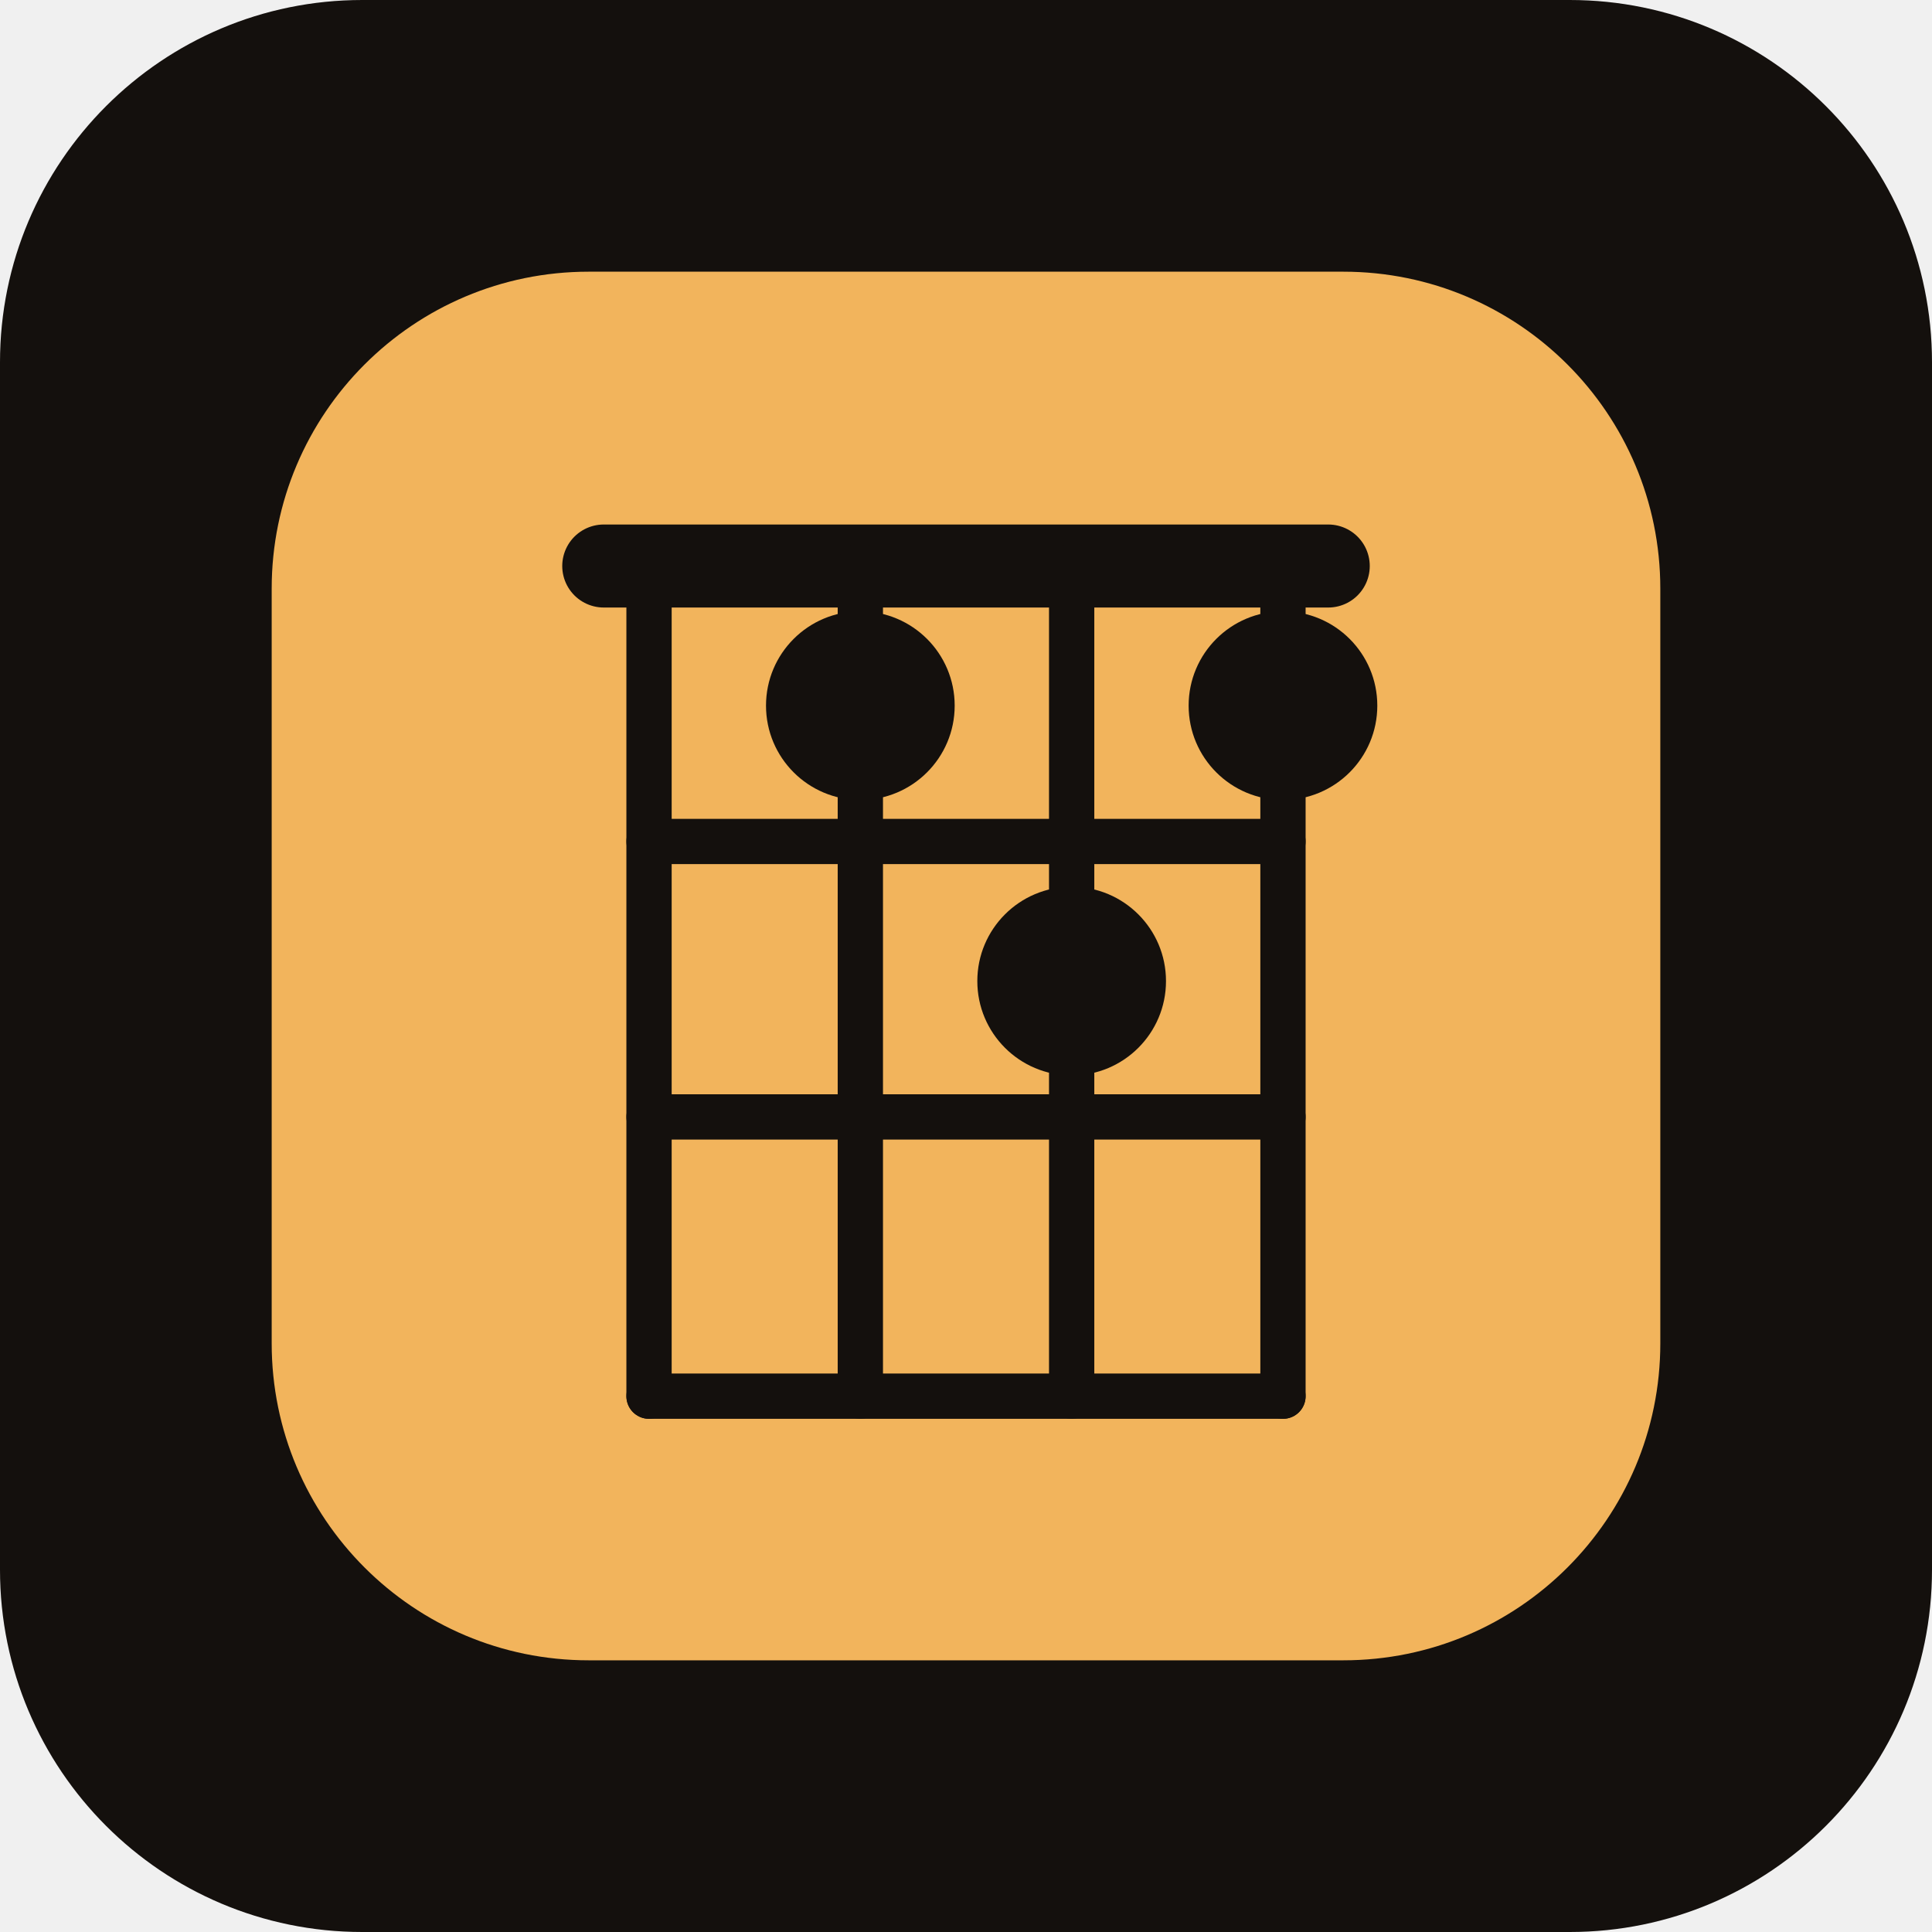
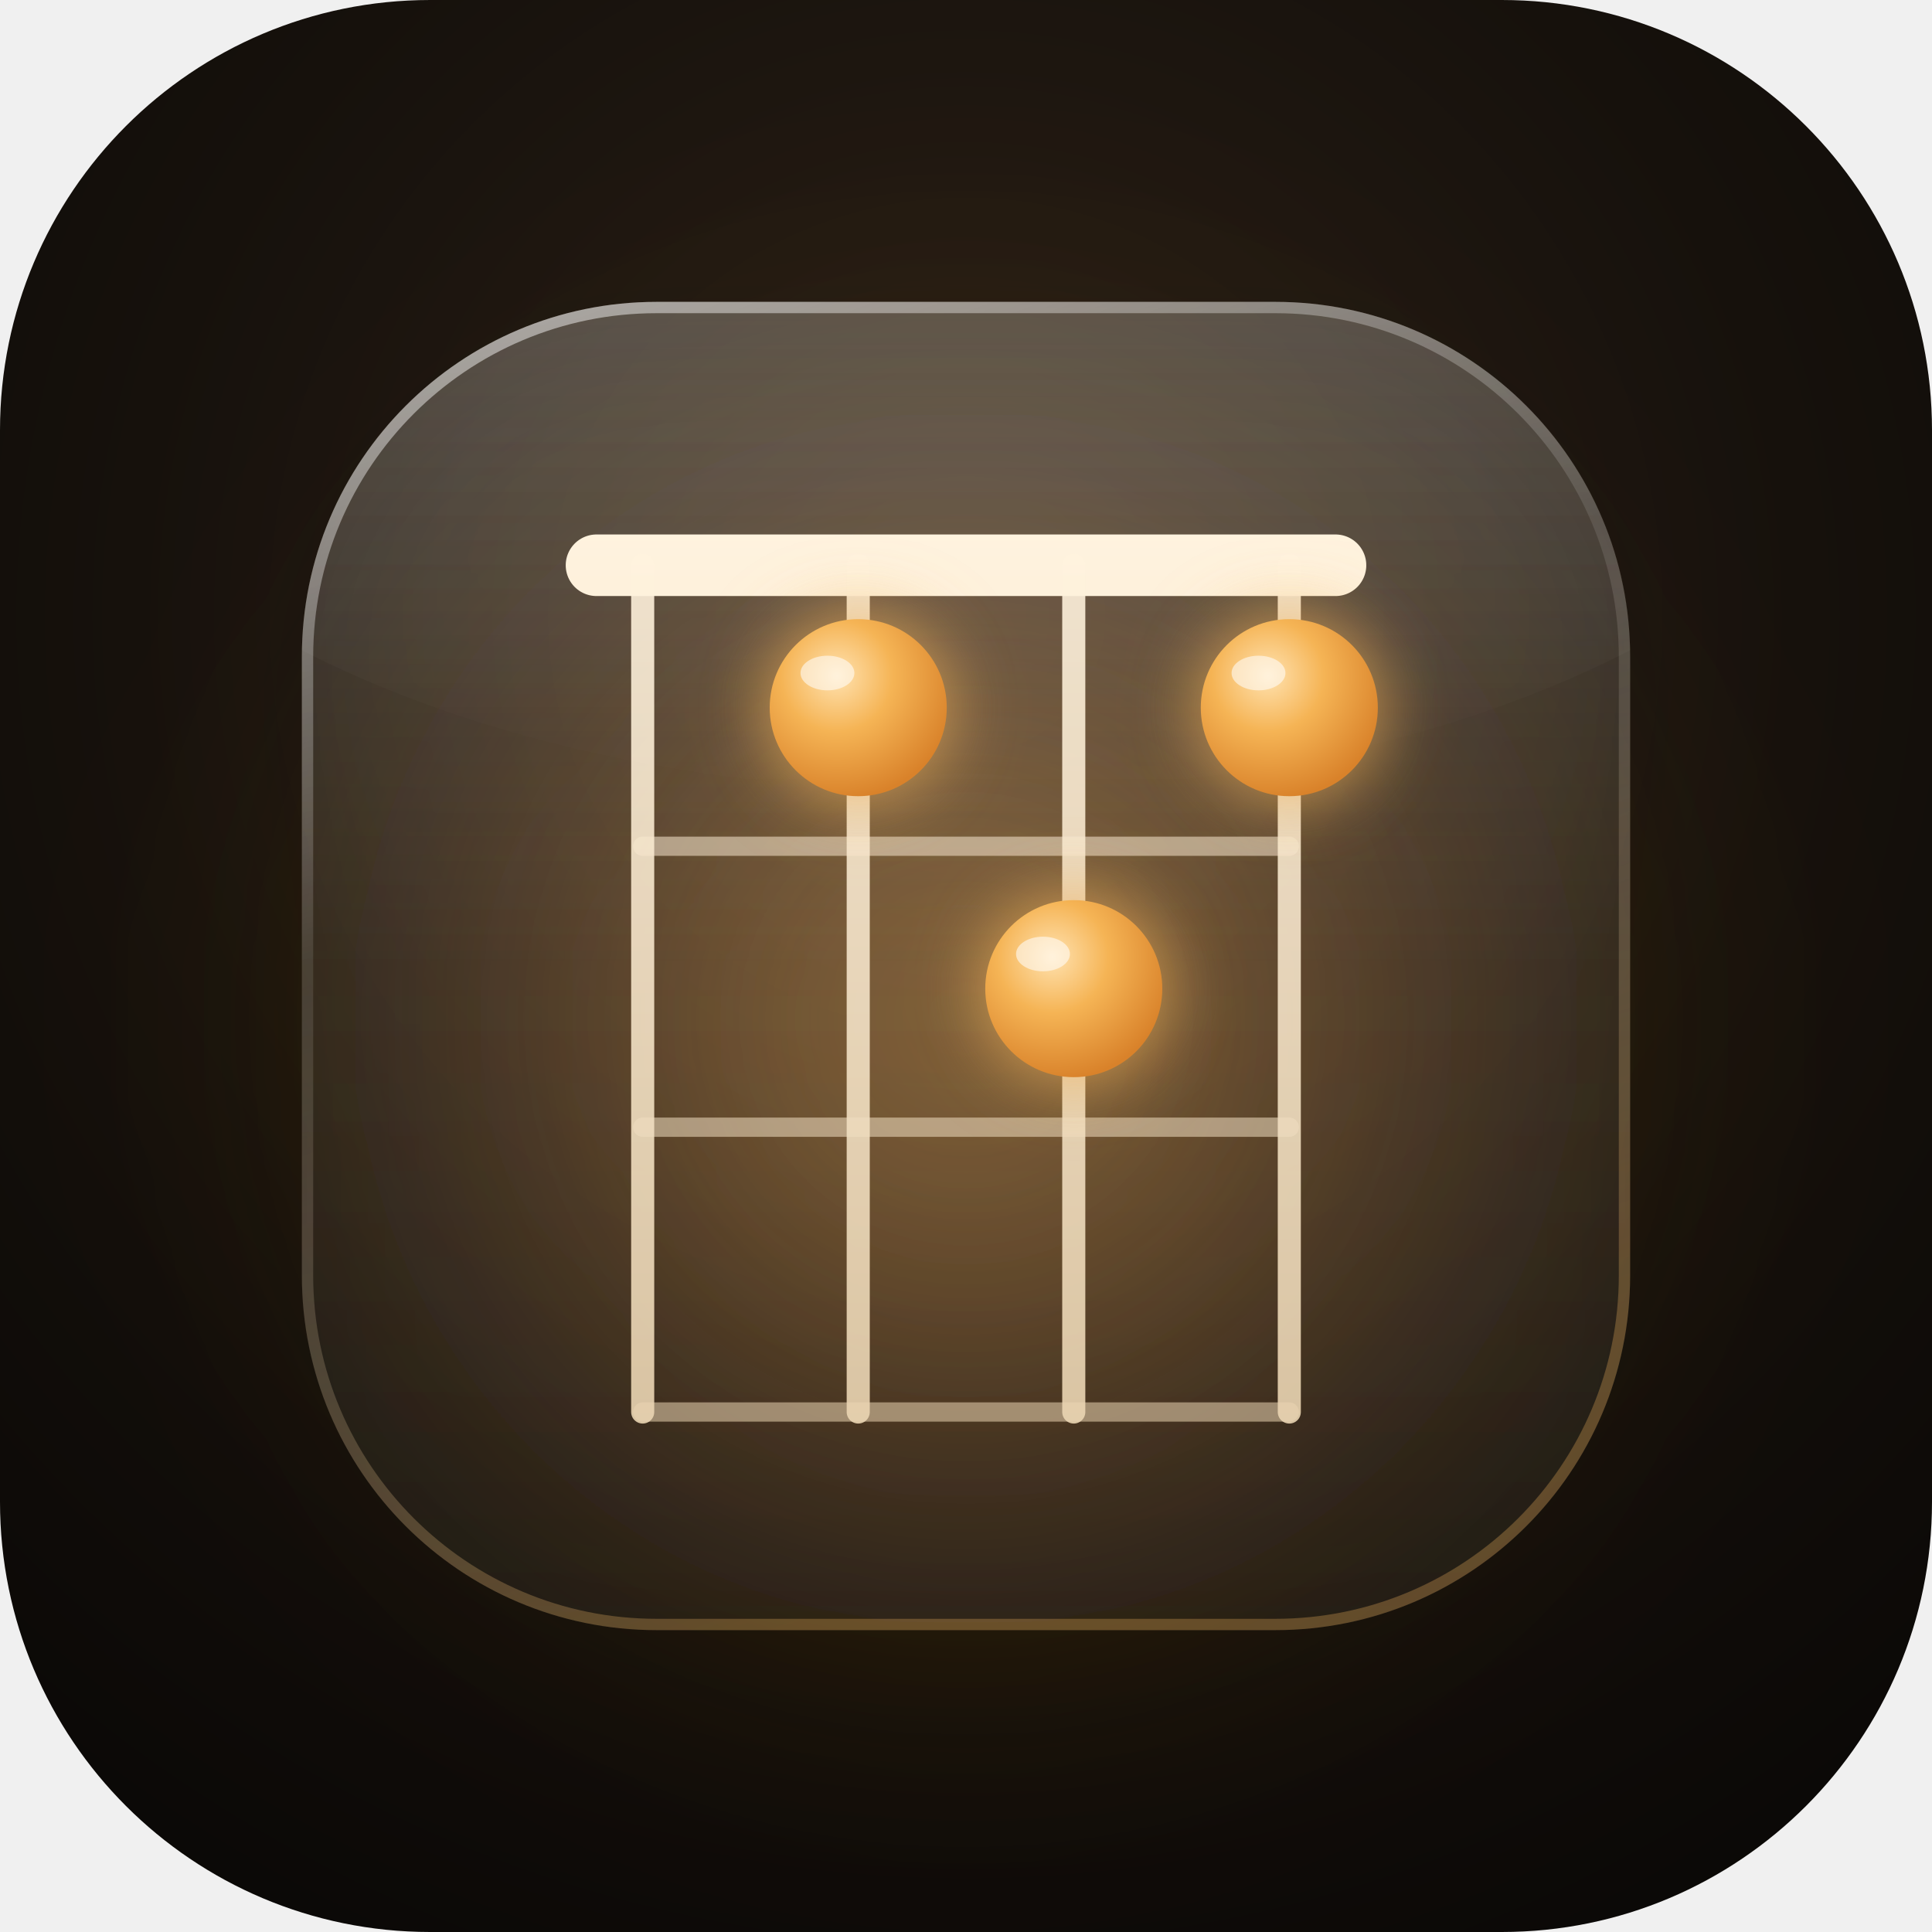
<svg xmlns="http://www.w3.org/2000/svg" width="512" height="512" viewBox="0 0 512 512">
-   <rect width="512" height="512" rx="96" fill="#14100D" />
-   <rect x="72" y="72" width="368" height="368" rx="84" fill="#F2B45C" />
-   <g stroke="#14100D" stroke-linecap="round" fill="none">
-     <line x1="160" y1="150" x2="352" y2="150" stroke-width="22" />
-     <g stroke-width="12">
-       <line x1="172" y1="150" x2="172" y2="370" />
-       <line x1="228" y1="150" x2="228" y2="370" />
-       <line x1="284" y1="150" x2="284" y2="370" />
-       <line x1="340" y1="150" x2="340" y2="370" />
-       <line x1="172" y1="223" x2="340" y2="223" />
-       <line x1="172" y1="296" x2="340" y2="296" />
-       <line x1="172" y1="370" x2="340" y2="370" />
+   <defs>
+     <radialGradient id="bg" cx="50%" cy="32%" r="78%">
+       <stop offset="0" stop-color="#2B2016" />
+       <stop offset="0.55" stop-color="#16110C" />
+       <stop offset="1" stop-color="#0A0806" />
+     </radialGradient>
+     <radialGradient id="glow" cx="50%" cy="50%" r="50%">
+       <stop offset="0" stop-color="#F2B45C" stop-opacity="0.55" />
+       <stop offset="0.6" stop-color="#E08A2E" stop-opacity="0.18" />
+       <stop offset="1" stop-color="#E08A2E" stop-opacity="0" />
+     </radialGradient>
+     <linearGradient id="glassFill" x1="0" y1="0" x2="0" y2="1">
+       <stop offset="0" stop-color="#FFF6E8" stop-opacity="0.18" />
+       <stop offset="0.5" stop-color="#FFF6E8" stop-opacity="0.07" />
+       <stop offset="1" stop-color="#FFF6E8" stop-opacity="0.04" />
+     </linearGradient>
+     <linearGradient id="glassEdge" x1="0" y1="0" x2="0.35" y2="1">
+       <stop offset="0" stop-color="#FFFFFF" stop-opacity="0.55" />
+       <stop offset="0.45" stop-color="#FFFFFF" stop-opacity="0.10" />
+       <stop offset="1" stop-color="#F2B45C" stop-opacity="0.30" />
+     </linearGradient>
+     <linearGradient id="sheen" x1="0" y1="0" x2="0" y2="1">
+       <stop offset="0" stop-color="#FFFFFF" stop-opacity="0.16" />
+       <stop offset="1" stop-color="#FFFFFF" stop-opacity="0" />
+     </linearGradient>
+     <linearGradient id="line" gradientUnits="userSpaceOnUse" x1="0" y1="140" x2="0" y2="380">
+       <stop offset="0" stop-color="#FFF3DF" />
+       <stop offset="1" stop-color="#E9D3B0" />
+     </linearGradient>
+     <radialGradient id="dot" cx="38%" cy="32%" r="70%">
+       <stop offset="0" stop-color="#FFE2B0" />
+       <stop offset="0.45" stop-color="#F5B455" />
+       <stop offset="1" stop-color="#D9822A" />
+     </radialGradient>
+     <filter id="blur40" x="-50%" y="-50%" width="200%" height="200%">
+       <feGaussianBlur stdDeviation="40" />
+     </filter>
+     <filter id="dotGlow" x="-100%" y="-100%" width="300%" height="300%">
+       <feGaussianBlur stdDeviation="9" />
+     </filter>
+     <filter id="tileShadow" x="-30%" y="-30%" width="160%" height="160%">
+       <feDropShadow dx="0" dy="14" stdDeviation="18" flood-color="#000000" flood-opacity="0.55" />
+     </filter>
+     <clipPath id="tileClip">
+       <rect x="80" y="80" width="352" height="352" rx="94" />
+     </clipPath>
+     <clipPath id="round">
+       <rect width="512" height="512" rx="114" />
+     </clipPath>
+   </defs>
+   <g clip-path="url(#round)">
+     <rect width="512" height="512" fill="url(#bg)" />
+     <circle cx="256" cy="270" r="190" fill="url(#glow)" filter="url(#blur40)" />
+     <g filter="url(#tileShadow)">
+       <rect x="80" y="80" width="352" height="352" rx="94" fill="url(#glassFill)" />
+     </g>
+     <g clip-path="url(#tileClip)">
+       <ellipse cx="256" cy="80" rx="250" ry="130" fill="url(#sheen)" />
+     </g>
+     <rect x="81.5" y="81.5" width="349" height="349" rx="92.5" fill="none" stroke="url(#glassEdge)" stroke-width="3" />
+     <g transform="translate(256 262) scale(1.02) translate(-256 -260)">
+       <g stroke="url(#line)" stroke-linecap="round" fill="none">
+         <line x1="160" y1="150" x2="352" y2="150" stroke-width="16" />
+         <g stroke-width="6" stroke-opacity="0.9">
+           <line x1="172" y1="150" x2="172" y2="370" />
+           <line x1="228" y1="150" x2="228" y2="370" />
+           <line x1="284" y1="150" x2="284" y2="370" />
+           <line x1="340" y1="150" x2="340" y2="370" />
+         </g>
+         <g stroke-width="5" stroke-opacity="0.55">
+           <line x1="172" y1="223" x2="340" y2="223" />
+           <line x1="172" y1="296" x2="340" y2="296" />
+           <line x1="172" y1="370" x2="340" y2="370" />
+         </g>
+       </g>
+       <g fill="#F2B45C" opacity="0.75" filter="url(#dotGlow)">
+         <circle cx="228" cy="187" r="24" />
+         <circle cx="340" cy="187" r="24" />
+         <circle cx="284" cy="260" r="24" />
+       </g>
+       <g fill="url(#dot)">
+         <circle cx="228" cy="187" r="23" />
+         <circle cx="340" cy="187" r="23" />
+         <circle cx="284" cy="260" r="23" />
+       </g>
+       <g fill="#FFFFFF" opacity="0.55">
+         <ellipse cx="220" cy="178" rx="7" ry="4.5" />
+         <ellipse cx="332" cy="178" rx="7" ry="4.5" />
+         <ellipse cx="276" cy="251" rx="7" ry="4.5" />
+       </g>
    </g>
  </g>
-   <g fill="#14100D">
-     <circle cx="228" cy="187" r="25" />
-     <circle cx="340" cy="187" r="25" />
-     <circle cx="284" cy="260" r="25" />
-   </g>
</svg>
